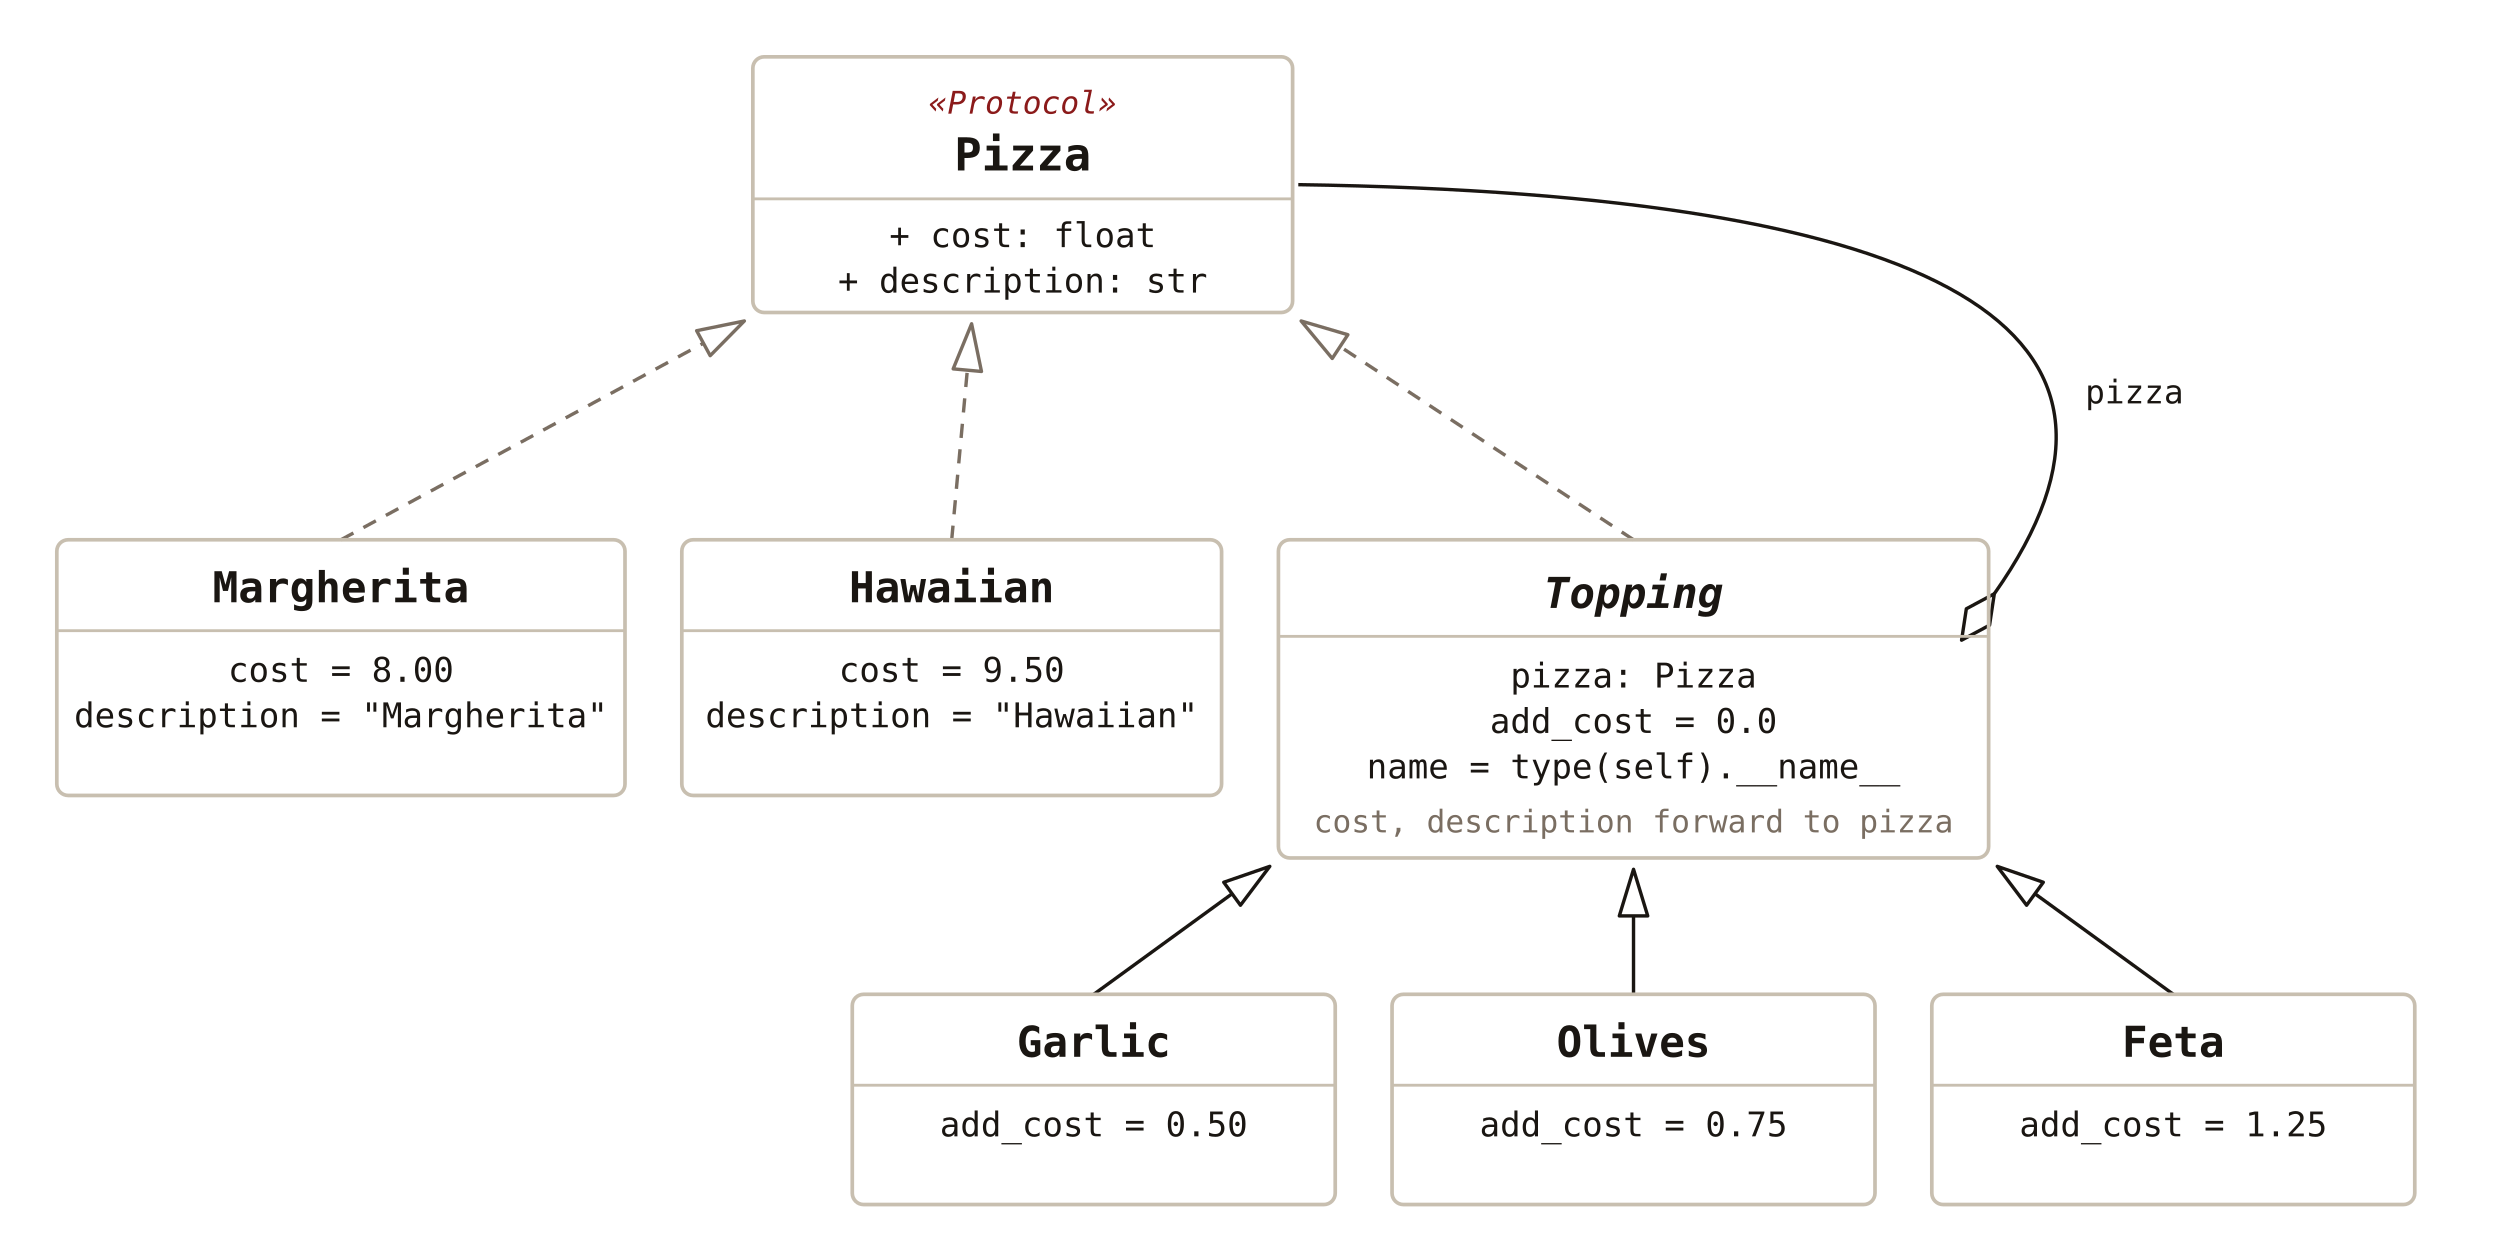
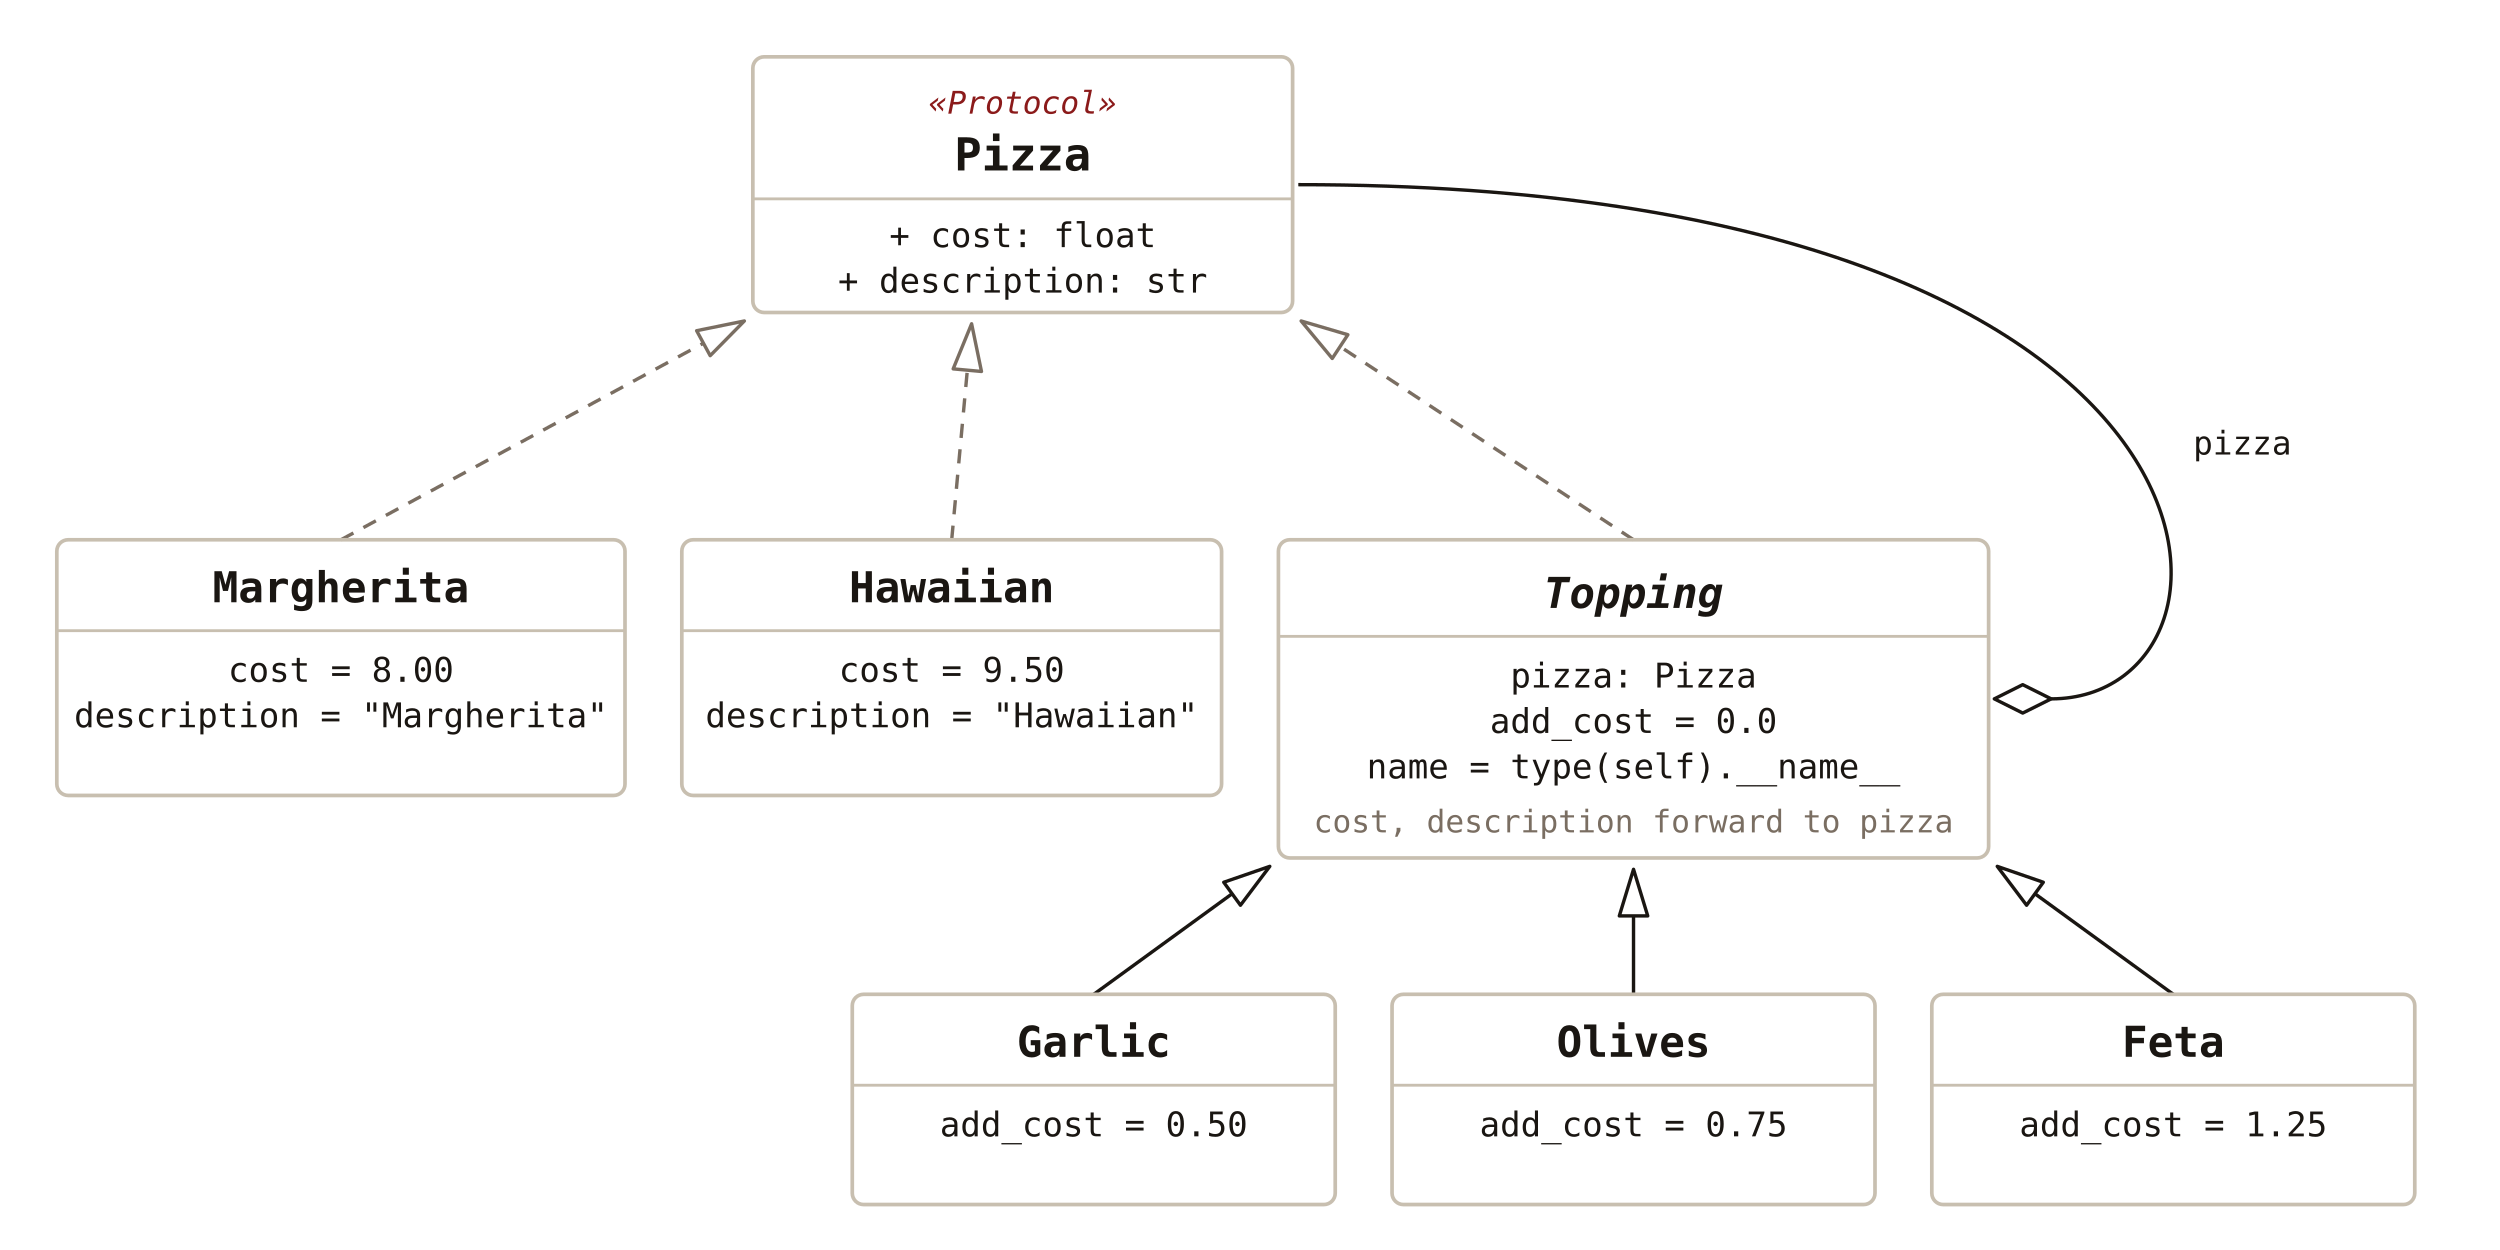
<svg xmlns="http://www.w3.org/2000/svg" viewBox="0 0 880 440" font-family="'JetBrains Mono', Consolas, monospace">
  <defs>
    <marker id="dp-tri" viewBox="0 0 18 12" refX="1" refY="6" markerWidth="18" markerHeight="12" orient="auto" markerUnits="userSpaceOnUse">
      <path d="M1,1 L17.4,6 L1,11 Z" fill="none" stroke="#1a1612" stroke-width="1.2" stroke-linejoin="round" />
    </marker>
    <marker id="dp-tri-muted" viewBox="0 0 18 12" refX="1" refY="6" markerWidth="18" markerHeight="12" orient="auto" markerUnits="userSpaceOnUse">
      <path d="M1,1 L17.4,6 L1,11 Z" fill="none" stroke="#7a6e62" stroke-width="1.2" stroke-linejoin="round" />
    </marker>
    <marker id="dp-diamond" viewBox="0 0 22 12" refX="21" refY="6" markerWidth="22" markerHeight="12" orient="auto" markerUnits="userSpaceOnUse">
      <path d="M1,6 L11,1 L21,6 L11,11 Z" fill="none" stroke="#1a1612" stroke-width="1.2" stroke-linejoin="round" />
    </marker>
  </defs>
  <line x1="120" y1="190" x2="247.6" y2="120.8" stroke="#7a6e62" stroke-width="1.2" stroke-dasharray="5,4" marker-end="url(#dp-tri-muted)" />
  <line x1="335" y1="190" x2="340.5" y2="130.3" stroke="#7a6e62" stroke-width="1.2" stroke-dasharray="5,4" marker-end="url(#dp-tri-muted)" />
  <line x1="575" y1="190" x2="471.7" y2="122.0" stroke="#7a6e62" stroke-width="1.2" stroke-dasharray="5,4" marker-end="url(#dp-tri-muted)" />
  <line x1="385" y1="350" x2="433.7" y2="314.6" stroke="#1a1612" stroke-width="1.2" marker-end="url(#dp-tri)" />
  <line x1="575" y1="350" x2="575.0" y2="322.4" stroke="#1a1612" stroke-width="1.2" marker-end="url(#dp-tri)" />
  <line x1="765" y1="350" x2="716.3" y2="314.6" stroke="#1a1612" stroke-width="1.2" marker-end="url(#dp-tri)" />
-   <path d="M702,209 Q800,70 457,65" fill="none" stroke="#1a1612" stroke-width="1.2" marker-start="url(#dp-diamond)" />
-   <text x="734" y="142" font-size="11.5" fill="#1a1612" text-anchor="start">pizza</text>
+   <path d="M722,246 C800,246 800,65 457,65" fill="none" stroke="#1a1612" stroke-width="1.2" marker-start="url(#dp-diamond)" />
+   <text x="772" y="160" font-size="11.5" fill="#1a1612" text-anchor="start">pizza</text>
  <rect x="265" y="20" width="190" height="90" fill="none" stroke="#c8bfb0" stroke-width="1.3" rx="4" />
  <text x="360" y="40" font-size="11" font-style="italic" fill="#8b1a1a" text-anchor="middle">«Protocol»</text>
  <text x="360" y="60" font-size="16" font-weight="bold" fill="#1a1612" text-anchor="middle">Pizza</text>
  <line x1="265" y1="70" x2="455" y2="70" stroke="#c8bfb0" stroke-width="1" />
  <text x="360" y="87" font-size="12" fill="#1a1612" text-anchor="middle">+ cost: float</text>
  <text x="360" y="103" font-size="12" fill="#1a1612" text-anchor="middle">+ description: str</text>
  <rect x="20" y="190" width="200" height="90" fill="none" stroke="#c8bfb0" stroke-width="1.3" rx="4" />
  <text x="120" y="212" font-size="15" font-weight="bold" fill="#1a1612" text-anchor="middle">Margherita</text>
  <line x1="20" y1="222" x2="220" y2="222" stroke="#c8bfb0" stroke-width="1" />
  <text x="120" y="240" font-size="12" fill="#1a1612" text-anchor="middle">cost = 8.00</text>
  <text x="120" y="256" font-size="12" fill="#1a1612" text-anchor="middle">description = "Margherita"</text>
  <rect x="240" y="190" width="190" height="90" fill="none" stroke="#c8bfb0" stroke-width="1.3" rx="4" />
  <text x="335" y="212" font-size="15" font-weight="bold" fill="#1a1612" text-anchor="middle">Hawaiian</text>
  <line x1="240" y1="222" x2="430" y2="222" stroke="#c8bfb0" stroke-width="1" />
  <text x="335" y="240" font-size="12" fill="#1a1612" text-anchor="middle">cost = 9.50</text>
  <text x="335" y="256" font-size="12" fill="#1a1612" text-anchor="middle">description = "Hawaiian"</text>
  <rect x="450" y="190" width="250" height="112" fill="none" stroke="#c8bfb0" stroke-width="1.3" rx="4" />
  <text x="575" y="214" font-size="15" font-weight="bold" font-style="italic" fill="#1a1612" text-anchor="middle">Topping</text>
  <line x1="450" y1="224" x2="700" y2="224" stroke="#c8bfb0" stroke-width="1" />
  <text x="575" y="242" font-size="12" fill="#1a1612" text-anchor="middle">pizza: Pizza</text>
  <text x="575" y="258" font-size="12" fill="#1a1612" text-anchor="middle">add_cost = 0.0</text>
  <text x="575" y="274" font-size="12" fill="#1a1612" text-anchor="middle">name = type(self).__name__</text>
  <text x="575" y="293" font-size="11" fill="#7a6e62" text-anchor="middle">cost, description forward to pizza</text>
  <rect x="300" y="350" width="170" height="74" fill="none" stroke="#c8bfb0" stroke-width="1.3" rx="4" />
  <text x="385" y="372" font-size="15" font-weight="bold" fill="#1a1612" text-anchor="middle">Garlic</text>
  <line x1="300" y1="382" x2="470" y2="382" stroke="#c8bfb0" stroke-width="1" />
  <text x="385" y="400" font-size="12" fill="#1a1612" text-anchor="middle">add_cost = 0.50</text>
  <rect x="490" y="350" width="170" height="74" fill="none" stroke="#c8bfb0" stroke-width="1.3" rx="4" />
  <text x="575" y="372" font-size="15" font-weight="bold" fill="#1a1612" text-anchor="middle">Olives</text>
  <line x1="490" y1="382" x2="660" y2="382" stroke="#c8bfb0" stroke-width="1" />
  <text x="575" y="400" font-size="12" fill="#1a1612" text-anchor="middle">add_cost = 0.75</text>
  <rect x="680" y="350" width="170" height="74" fill="none" stroke="#c8bfb0" stroke-width="1.3" rx="4" />
  <text x="765" y="372" font-size="15" font-weight="bold" fill="#1a1612" text-anchor="middle">Feta</text>
  <line x1="680" y1="382" x2="850" y2="382" stroke="#c8bfb0" stroke-width="1" />
  <text x="765" y="400" font-size="12" fill="#1a1612" text-anchor="middle">add_cost = 1.25</text>
</svg>
